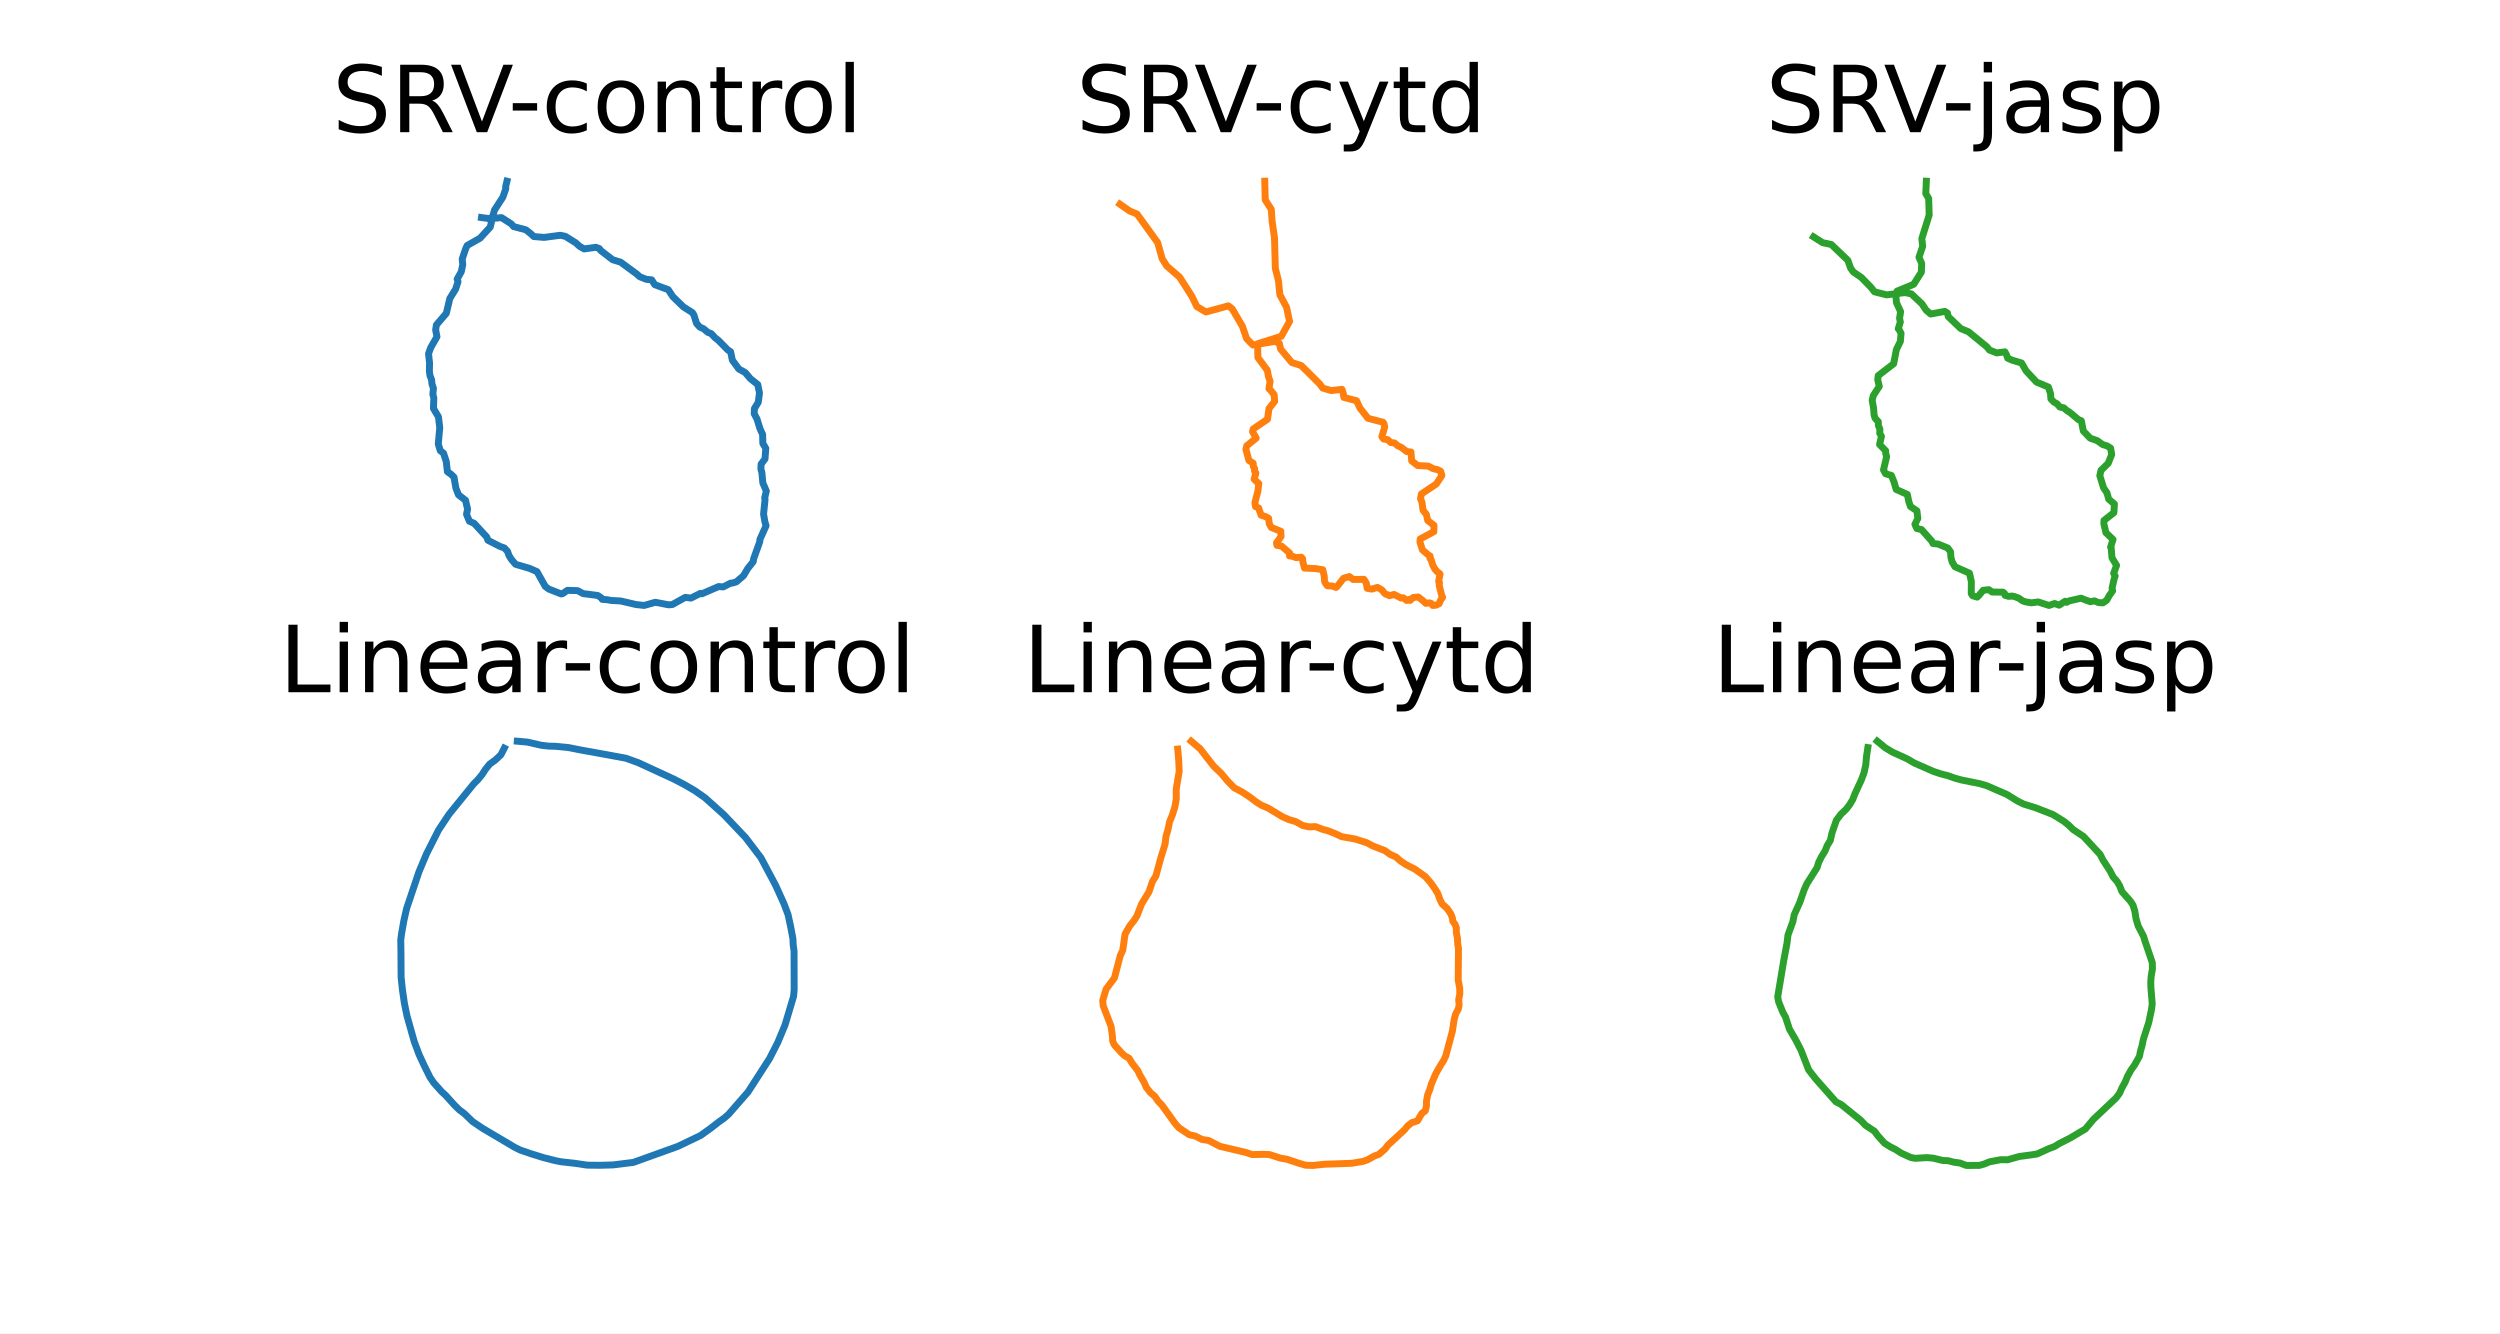
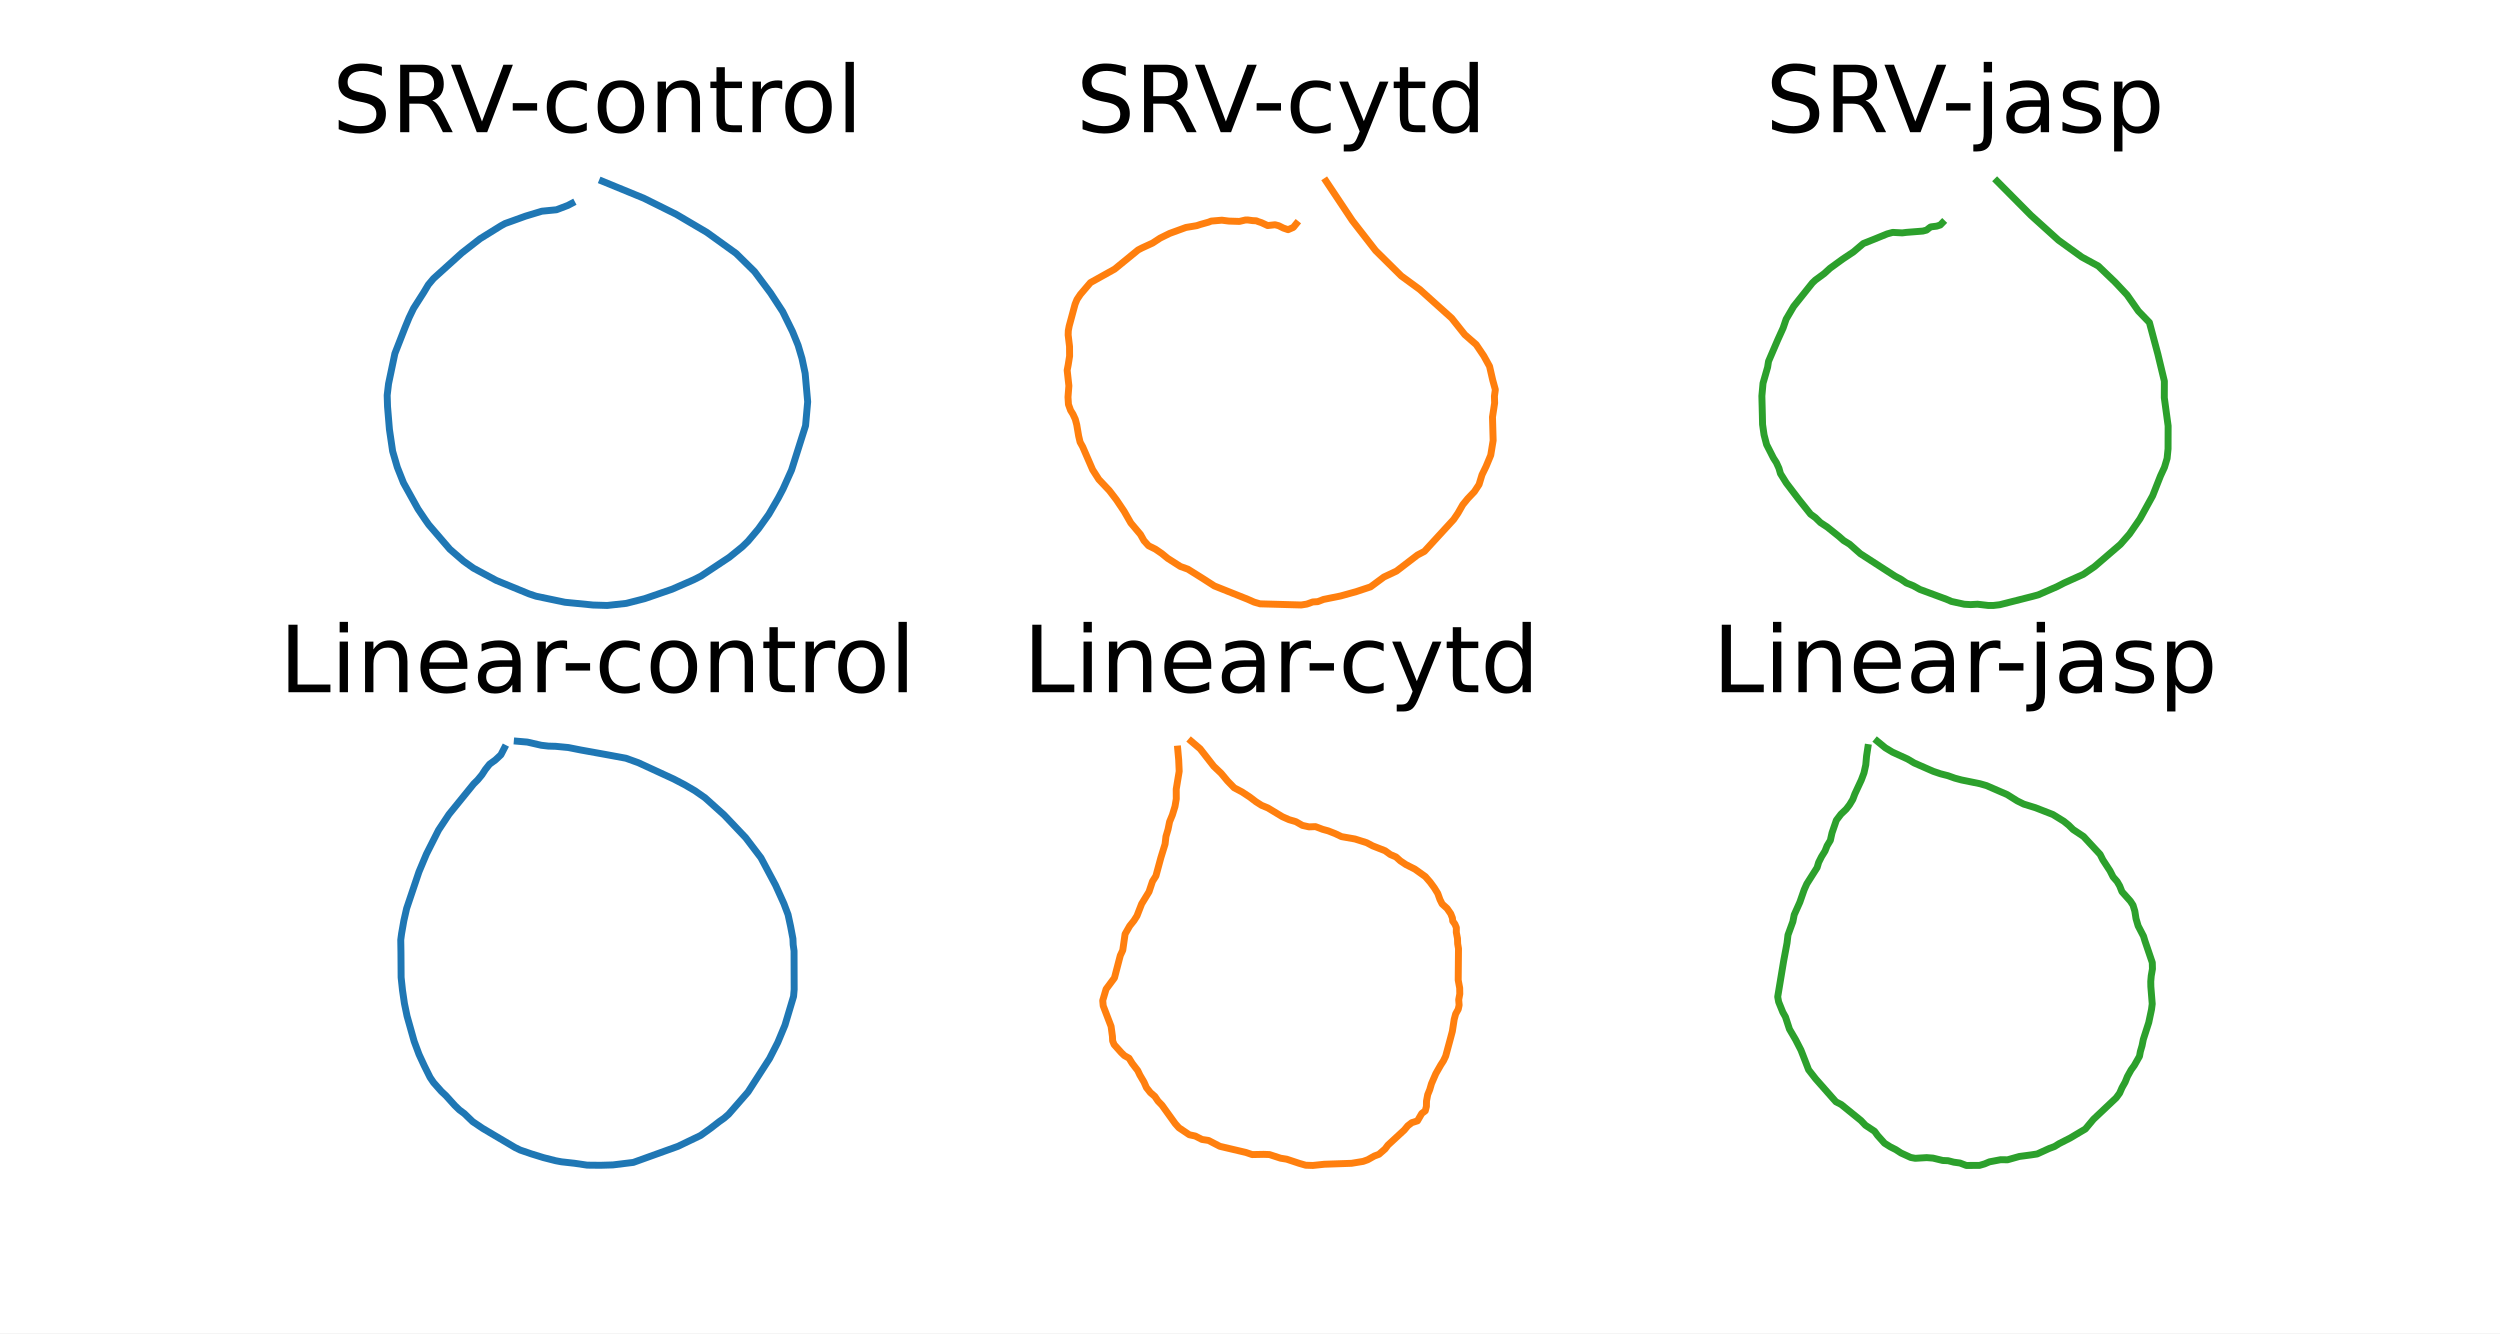
<svg xmlns="http://www.w3.org/2000/svg" xmlns:xlink="http://www.w3.org/1999/xlink" width="540pt" height="288pt" viewBox="0 0 540 288" version="1.1">
  <defs>
    <style type="text/css">*{stroke-linejoin: round; stroke-linecap: butt}</style>
  </defs>
  <g id="figure_1">
    <g id="patch_1">
      <path d="M 0 288  L 540 288  L 540 0  L 0 0  z " style="fill: #ffffff" />
    </g>
    <g id="axes_1">
      <g id="line2d_1">
-         <path d="M 109.503 39.142  L 109.217 40.304  L 109.257 40.749  L 108.615 42.59  L 106.79 45.408  L 106.562 46.286  L 106.131 47.275  L 106.159 47.923  L 105.891 49.052  L 103.686 51.455  L 100.913 53.021  L 100.567 53.765  L 99.833 55.955  L 99.961 57.13  L 99.644 58.672  L 98.744 60.302  L 98.928 60.843  L 98.422 62.432  L 97.158 64.478  L 96.404 67.679  L 94.271 70.168  L 94.098 71.228  L 94.381 72.74  L 93.036 75.095  L 92.562 76.395  L 92.785 78.428  L 92.747 80.223  L 92.885 81.167  L 93.217 82.006  L 93.317 82.999  L 93.627 83.862  L 93.494 85.133  L 93.708 85.98  L 93.623 88.238  L 94.71 90.044  L 94.986 92.398  L 94.667 95.921  L 95.102 97.341  L 95.794 97.884  L 96.385 99.668  L 96.643 101.883  L 97.487 102.494  L 98.061 103.063  L 98.461 105.395  L 99.029 106.876  L 100.562 108.072  L 100.997 109.996  L 100.771 111.079  L 101.393 112.593  L 102.412 113.038  L 105.145 116.006  L 105.401 116.703  L 107.971 118.019  L 108.944 118.364  L 109.634 119.112  L 109.942 119.996  L 110.469 120.834  L 111.367 121.889  L 114.368 122.765  L 115.998 123.482  L 117.778 126.677  L 118.569 127.253  L 121.241 128.296  L 121.567 128.201  L 122.554 127.514  L 124.792 127.581  L 125.936 128.216  L 129.133 128.625  L 129.87 129.133  L 130.093 129.47  L 131.059 129.525  L 132.001 129.696  L 134.084 129.814  L 137.37 130.578  L 139.13 130.778  L 141.535 130.093  L 144.454 130.645  L 145.234 130.573  L 148.018 129.035  L 149.248 129.187  L 151.296 128.164  L 151.606 128.263  L 155.229 126.694  L 156.216 126.774  L 157.809 125.957  L 158.121 125.96  L 159.034 125.692  L 160.596 124.358  L 161.511 122.807  L 162.693 121.319  L 162.789 120.677  L 164.109 117.02  L 164.126 116.541  L 165.465 113.575  L 165.203 112.638  L 164.93 111.04  L 165.255 107.842  L 165.165 107.583  L 165.526 106.071  L 164.771 104.304  L 164.571 102.119  L 164.356 101.313  L 164.399 100.25  L 165.241 99.122  L 165.409 96.845  L 164.775 95.775  L 164.727 93.844  L 164.141 92.558  L 163.508 90.496  L 162.906 89.358  L 162.953 88.253  L 163.787 86.886  L 164.048 84.876  L 163.677 83.06  L 162.081 81.789  L 160.973 80.474  L 159.601 79.719  L 158.192 77.807  L 157.808 75.97  L 157.208 75.59  L 155.211 73.552  L 154.412 72.916  L 153.63 72.062  L 152.891 71.782  L 151.973 71.016  L 151.168 70.656  L 150.446 69.854  L 149.912 68.108  L 149.574 67.531  L 147.609 66.29  L 145.332 64.073  L 144.336 62.566  L 141.432 61.492  L 140.757 60.446  L 139.592 60.33  L 138.18 59.77  L 137.576 59.217  L 134.059 56.63  L 132.316 56.096  L 129.75 54.108  L 129.458 53.699  L 128.712 53.415  L 126.182 53.768  L 125.179 53.195  L 124.376 52.458  L 122.107 51.044  L 121.02 50.818  L 117.519 51.28  L 115.3 51.095  L 114.757 50.579  L 113.581 49.634  L 110.922 48.939  L 110.474 48.385  L 108.334 47.008  L 105.762 47.238  L 104.004 46.991  L 104.004 46.991  " clip-path="url(#pa7422887ab)" style="fill: none; stroke: #1f77b4; stroke-width: 1.5; stroke-linecap: square" />
+         <path d="M 123.514 43.92  L 122.657 44.372  L 120.206 45.308  L 117.043 45.62  L 113.497 46.694  L 110.425 47.807  L 109.114 48.274  L 108.228 48.757  L 103.683 51.573  L 99.753 54.64  L 93.634 60.171  L 92.513 61.509  L 91.535 63.147  L 89.338 66.595  L 88.377 68.585  L 87.498 70.717  L 85.298 76.35  L 83.925 82.895  L 83.63 85.39  L 83.707 87.818  L 84.114 92.733  L 84.81 97.473  L 85.815 100.915  L 87.155 104.301  L 90.292 109.952  L 91.802 112.191  L 92.608 113.337  L 97.159 118.625  L 100.145 121.215  L 102.253 122.716  L 105.894 124.67  L 107.187 125.366  L 114.287 128.282  L 115.802 128.786  L 122.044 130.089  L 128.087 130.685  L 131.157 130.778  L 135.27 130.328  L 139.246 129.31  L 145.147 127.279  L 149.83 125.235  L 151.404 124.439  L 155.943 121.423  L 157.512 120.388  L 160.334 118.108  L 161.585 116.892  L 163.846 114.203  L 166.072 111.088  L 168.11 107.575  L 169.134 105.624  L 170.967 101.548  L 173.998 91.96  L 174.458 86.791  L 173.912 80.637  L 173.231 77.422  L 172.383 74.562  L 171.181 71.612  L 169.058 67.299  L 166.422 63.263  L 162.979 58.66  L 158.995 54.735  L 152.676 50.186  L 146.031 46.275  L 139.086 42.827  L 130.111 39.142  L 130.111 39.142  " clip-path="url(#p7e049788ee)" style="fill: none; stroke: #1f77b4; stroke-width: 1.5; stroke-linecap: square" />
      </g>
      <g id="text_1">
        <g transform="translate(71.77849 28.56) scale(0.2 -0.2)">
          <defs>
            <path id="DejaVuSans-53" d="M 3425 4513  L 3425 3897  Q 3066 4069 2747 4153  Q 2428 4238 2131 4238  Q 1616 4238 1336 4038  Q 1056 3838 1056 3469  Q 1056 3159 1242 3001  Q 1428 2844 1947 2747  L 2328 2669  Q 3034 2534 3370 2195  Q 3706 1856 3706 1288  Q 3706 609 3251 259  Q 2797 -91 1919 -91  Q 1588 -91 1214 -16  Q 841 59 441 206  L 441 856  Q 825 641 1194 531  Q 1563 422 1919 422  Q 2459 422 2753 634  Q 3047 847 3047 1241  Q 3047 1584 2836 1778  Q 2625 1972 2144 2069  L 1759 2144  Q 1053 2284 737 2584  Q 422 2884 422 3419  Q 422 4038 858 4394  Q 1294 4750 2059 4750  Q 2388 4750 2728 4690  Q 3069 4631 3425 4513  z " transform="scale(0.015625)" />
            <path id="DejaVuSans-52" d="M 2841 2188  Q 3044 2119 3236 1894  Q 3428 1669 3622 1275  L 4263 0  L 3584 0  L 2988 1197  Q 2756 1666 2539 1819  Q 2322 1972 1947 1972  L 1259 1972  L 1259 0  L 628 0  L 628 4666  L 2053 4666  Q 2853 4666 3247 4331  Q 3641 3997 3641 3322  Q 3641 2881 3436 2590  Q 3231 2300 2841 2188  z M 1259 4147  L 1259 2491  L 2053 2491  Q 2509 2491 2742 2702  Q 2975 2913 2975 3322  Q 2975 3731 2742 3939  Q 2509 4147 2053 4147  L 1259 4147  z " transform="scale(0.015625)" />
            <path id="DejaVuSans-56" d="M 1831 0  L 50 4666  L 709 4666  L 2188 738  L 3669 4666  L 4325 4666  L 2547 0  L 1831 0  z " transform="scale(0.015625)" />
            <path id="DejaVuSans-2d" d="M 313 2009  L 1997 2009  L 1997 1497  L 313 1497  L 313 2009  z " transform="scale(0.015625)" />
            <path id="DejaVuSans-63" d="M 3122 3366  L 3122 2828  Q 2878 2963 2633 3030  Q 2388 3097 2138 3097  Q 1578 3097 1268 2742  Q 959 2388 959 1747  Q 959 1106 1268 751  Q 1578 397 2138 397  Q 2388 397 2633 464  Q 2878 531 3122 666  L 3122 134  Q 2881 22 2623 -34  Q 2366 -91 2075 -91  Q 1284 -91 818 406  Q 353 903 353 1747  Q 353 2603 823 3093  Q 1294 3584 2113 3584  Q 2378 3584 2631 3529  Q 2884 3475 3122 3366  z " transform="scale(0.015625)" />
            <path id="DejaVuSans-6f" d="M 1959 3097  Q 1497 3097 1228 2736  Q 959 2375 959 1747  Q 959 1119 1226 758  Q 1494 397 1959 397  Q 2419 397 2687 759  Q 2956 1122 2956 1747  Q 2956 2369 2687 2733  Q 2419 3097 1959 3097  z M 1959 3584  Q 2709 3584 3137 3096  Q 3566 2609 3566 1747  Q 3566 888 3137 398  Q 2709 -91 1959 -91  Q 1206 -91 779 398  Q 353 888 353 1747  Q 353 2609 779 3096  Q 1206 3584 1959 3584  z " transform="scale(0.015625)" />
            <path id="DejaVuSans-6e" d="M 3513 2113  L 3513 0  L 2938 0  L 2938 2094  Q 2938 2591 2744 2837  Q 2550 3084 2163 3084  Q 1697 3084 1428 2787  Q 1159 2491 1159 1978  L 1159 0  L 581 0  L 581 3500  L 1159 3500  L 1159 2956  Q 1366 3272 1645 3428  Q 1925 3584 2291 3584  Q 2894 3584 3203 3211  Q 3513 2838 3513 2113  z " transform="scale(0.015625)" />
            <path id="DejaVuSans-74" d="M 1172 4494  L 1172 3500  L 2356 3500  L 2356 3053  L 1172 3053  L 1172 1153  Q 1172 725 1289 603  Q 1406 481 1766 481  L 2356 481  L 2356 0  L 1766 0  Q 1100 0 847 248  Q 594 497 594 1153  L 594 3053  L 172 3053  L 172 3500  L 594 3500  L 594 4494  L 1172 4494  z " transform="scale(0.015625)" />
            <path id="DejaVuSans-72" d="M 2631 2963  Q 2534 3019 2420 3045  Q 2306 3072 2169 3072  Q 1681 3072 1420 2755  Q 1159 2438 1159 1844  L 1159 0  L 581 0  L 581 3500  L 1159 3500  L 1159 2956  Q 1341 3275 1631 3429  Q 1922 3584 2338 3584  Q 2397 3584 2469 3576  Q 2541 3569 2628 3553  L 2631 2963  z " transform="scale(0.015625)" />
            <path id="DejaVuSans-6c" d="M 603 4863  L 1178 4863  L 1178 0  L 603 0  L 603 4863  z " transform="scale(0.015625)" />
          </defs>
          <use xlink:href="#DejaVuSans-53" />
          <use xlink:href="#DejaVuSans-52" x="63.477" />
          <use xlink:href="#DejaVuSans-56" x="127.459" />
          <use xlink:href="#DejaVuSans-2d" x="189.992" />
          <use xlink:href="#DejaVuSans-63" x="226.076" />
          <use xlink:href="#DejaVuSans-6f" x="281.057" />
          <use xlink:href="#DejaVuSans-6e" x="342.238" />
          <use xlink:href="#DejaVuSans-74" x="405.617" />
          <use xlink:href="#DejaVuSans-72" x="444.826" />
          <use xlink:href="#DejaVuSans-6f" x="483.689" />
          <use xlink:href="#DejaVuSans-6c" x="544.871" />
        </g>
      </g>
    </g>
    <g id="axes_2">
      <g id="line2d_2">
-         <path d="M 273.189 39.142  L 273.289 43.168  L 274.604 45.245  L 274.756 47.644  L 275.287 51.342  L 275.477 57.994  L 276.153 60.67  L 276.455 63.68  L 277.89 66.352  L 278.547 69.433  L 276.764 72.629  L 271.64 74.253  L 271.708 77.234  L 273.745 79.981  L 274.001 81.403  L 274.343 82.379  L 274.088 83.959  L 274.451 84.288  L 275.217 85.257  L 275.323 86.697  L 274.102 88.251  L 273.785 90.545  L 270.688 92.67  L 270.552 93.245  L 271.335 94.635  L 269.295 96.299  L 269.115 97.061  L 269.766 99.464  L 270.685 100.053  L 270.719 100.746  L 270.991 101.195  L 270.979 101.768  L 271.273 102.163  L 270.89 103.513  L 271.899 104.447  L 271.712 106.064  L 271.066 108.545  L 271.191 109.434  L 271.865 109.72  L 272.396 111.286  L 273.268 111.558  L 274.013 111.946  L 274.167 113.147  L 274.607 113.941  L 276.65 114.75  L 276.701 115.887  L 275.713 117.262  L 275.826 117.79  L 276.84 117.975  L 278.562 119.459  L 278.539 120.088  L 279.079 120.127  L 279.963 120.457  L 281.054 120.342  L 281.365 120.692  L 281.407 121.328  L 281.767 122.705  L 284.23 122.82  L 285.721 123.065  L 286.034 124.441  L 286.102 125.576  L 286.354 126.091  L 286.705 126.519  L 287.774 126.58  L 288.586 126.892  L 288.944 126.52  L 290.211 124.895  L 291.474 124.537  L 292.276 125.166  L 294.606 125.134  L 295.112 125.918  L 295.316 127.085  L 296.342 127.246  L 297.536 126.869  L 298.532 127.458  L 299.007 128.097  L 299.378 128.375  L 299.756 128.46  L 300.111 128.682  L 301.12 128.401  L 302.602 129.164  L 303.09 129.119  L 303.856 129.704  L 304.37 129.464  L 304.579 129.693  L 305.214 129.067  L 306.327 128.946  L 307.351 129.738  L 307.983 130.332  L 308.728 130.21  L 309.131 130.339  L 309.461 130.778  L 310.226 130.707  L 310.851 130.399  L 311.18 129.625  L 311.594 129.03  L 311.383 128.503  L 310.869 126.459  L 310.92 125.825  L 310.781 125.71  L 310.752 125.481  L 311.057 124.016  L 310.847 123.771  L 310.621 123.679  L 309.93 122.92  L 309.507 122.117  L 309.058 120.731  L 308.878 120.623  L 308.902 120.103  L 308.609 119.944  L 307.236 118.766  L 306.711 117.08  L 306.764 116.419  L 309.71 114.839  L 309.741 113.478  L 308.391 112.428  L 308.1 111.121  L 307.372 110.207  L 307.161 108.554  L 306.829 107.708  L 307.025 106.691  L 310.23 104.556  L 311.438 102.716  L 311.186 101.797  L 310.516 101.442  L 309.564 101.24  L 308.511 100.676  L 306.212 100.556  L 304.924 99.546  L 304.763 97.624  L 303.826 97.529  L 302.67 96.626  L 301.927 96.291  L 301.218 95.681  L 300.41 95.601  L 299.738 94.959  L 298.883 94.846  L 298.48 94.336  L 299.098 92.208  L 298.931 91.498  L 298.738 91.198  L 295.487 90.356  L 293.747 88.144  L 293.017 86.56  L 290.269 85.837  L 290.128 84.892  L 289.863 84.099  L 287.545 84.368  L 285.696 83.821  L 285.052 82.928  L 281.065 78.961  L 279.043 78.314  L 276.598 75.378  L 276.333 74.162  L 275.38 73.74  L 270.624 74.526  L 269.279 73.163  L 268.342 70.447  L 266.148 66.705  L 265.325 66.065  L 260.476 67.384  L 258.521 66.22  L 257.438 63.988  L 254.795 59.864  L 252.01 57.446  L 251.029 55.889  L 250.065 52.414  L 245.605 46.235  L 243.977 45.556  L 241.906 44.107  L 241.906 44.107  " clip-path="url(#pf91196e396)" style="fill: none; stroke: #ff7f0e; stroke-width: 1.5; stroke-linecap: square" />
+         <path d="M 279.976 48.355  L 279.356 49.12  L 278.222 49.612  L 277.209 49.262  L 276.179 48.749  L 275.407 48.547  L 273.81 48.719  L 272.491 48.104  L 271.707 47.84  L 271.377 47.695  L 270.57 47.653  L 269.515 47.513  L 269.01 47.52  L 267.714 47.826  L 265.435 47.753  L 263.912 47.561  L 261.625 47.755  L 261.049 47.984  L 259.264 48.485  L 258.505 48.741  L 256.171 49.129  L 252.637 50.42  L 250.584 51.435  L 248.962 52.5  L 246.661 53.557  L 245.832 53.991  L 240.751 58.137  L 235.534 61.046  L 233.367 63.585  L 232.636 64.68  L 232.22 65.692  L 230.942 70.427  L 230.755 71.423  L 230.721 72.357  L 231.019 74.835  L 231.031 76.915  L 230.725 78.846  L 230.507 79.975  L 230.879 83.342  L 230.687 85.762  L 230.786 87.354  L 231.249 88.636  L 231.759 89.461  L 232.264 90.56  L 232.578 91.757  L 232.991 94.191  L 233.301 95.497  L 233.858 96.507  L 236.006 101.46  L 237.348 103.557  L 239.618 105.959  L 241.14 107.947  L 242.81 110.438  L 244.258 112.967  L 246.338 115.437  L 247.103 116.797  L 248.087 117.88  L 249.565 118.613  L 250.936 119.55  L 252.232 120.61  L 254.964 122.356  L 256.59 122.941  L 259.65 124.857  L 262.301 126.561  L 265.117 127.686  L 269.494 129.436  L 270.887 130.054  L 272.166 130.429  L 281.062 130.677  L 282.27 130.483  L 283.558 130.022  L 284.631 129.956  L 285.895 129.473  L 289.565 128.733  L 292.931 127.798  L 296.04 126.765  L 298.928 124.633  L 301.647 123.353  L 306.174 119.887  L 307.671 119.099  L 313.995 112.204  L 314.923 110.839  L 315.963 109.016  L 317.041 107.695  L 318.472 106.19  L 319.478 104.655  L 320.11 102.56  L 320.993 100.746  L 321.999 98.321  L 322.519 95.143  L 322.376 90.086  L 322.84 87.061  L 322.798 85.572  L 322.993 84.162  L 322.426 82.106  L 321.741 79.119  L 320.499 76.873  L 318.853 74.431  L 316.402 72.293  L 313.56 68.723  L 306.671 62.525  L 302.669 59.602  L 297.133 54.126  L 292.105 47.654  L 286.437 39.142  L 286.437 39.142  " clip-path="url(#pfda149ebba)" style="fill: none; stroke: #ff7f0e; stroke-width: 1.5; stroke-linecap: square" />
      </g>
      <g id="text_2">
        <g transform="translate(232.4563 28.56) scale(0.2 -0.2)">
          <defs>
            <path id="DejaVuSans-79" d="M 2059 -325  Q 1816 -950 1584 -1140  Q 1353 -1331 966 -1331  L 506 -1331  L 506 -850  L 844 -850  Q 1081 -850 1212 -737  Q 1344 -625 1503 -206  L 1606 56  L 191 3500  L 800 3500  L 1894 763  L 2988 3500  L 3597 3500  L 2059 -325  z " transform="scale(0.015625)" />
            <path id="DejaVuSans-64" d="M 2906 2969  L 2906 4863  L 3481 4863  L 3481 0  L 2906 0  L 2906 525  Q 2725 213 2448 61  Q 2172 -91 1784 -91  Q 1150 -91 751 415  Q 353 922 353 1747  Q 353 2572 751 3078  Q 1150 3584 1784 3584  Q 2172 3584 2448 3432  Q 2725 3281 2906 2969  z M 947 1747  Q 947 1113 1208 752  Q 1469 391 1925 391  Q 2381 391 2643 752  Q 2906 1113 2906 1747  Q 2906 2381 2643 2742  Q 2381 3103 1925 3103  Q 1469 3103 1208 2742  Q 947 2381 947 1747  z " transform="scale(0.015625)" />
          </defs>
          <use xlink:href="#DejaVuSans-53" />
          <use xlink:href="#DejaVuSans-52" x="63.477" />
          <use xlink:href="#DejaVuSans-56" x="127.459" />
          <use xlink:href="#DejaVuSans-2d" x="189.992" />
          <use xlink:href="#DejaVuSans-63" x="226.076" />
          <use xlink:href="#DejaVuSans-79" x="281.057" />
          <use xlink:href="#DejaVuSans-74" x="340.236" />
          <use xlink:href="#DejaVuSans-64" x="379.445" />
        </g>
      </g>
    </g>
    <g id="axes_3">
      <g id="line2d_3">
-         <path d="M 416.089 39.142  L 415.968 41.81  L 416.595 42.866  L 416.703 46.452  L 415.118 51.521  L 415.294 53.221  L 414.499 55.572  L 415.088 56.9  L 415.012 58.792  L 413.362 61.402  L 409.763 62.886  L 409.481 63.606  L 409.641 65.386  L 410.534 67.322  L 410.301 68.76  L 410.473 69.54  L 410.026 71.028  L 410.212 71.21  L 410.628 71.986  L 410.486 73.725  L 409.622 75.502  L 409.031 78.557  L 405.695 81.137  L 405.591 82.045  L 405.927 83.454  L 404.615 85.477  L 404.388 86.483  L 404.693 88.138  L 404.8 89.606  L 405.023 90.354  L 405.711 91.075  L 405.738 91.971  L 406.058 92.66  L 406.023 93.584  L 406.395 94.243  L 405.99 96.015  L 407.299 97.356  L 407.314 97.927  L 407.511 98.644  L 406.834 101.507  L 407.282 102.331  L 408.542 102.692  L 409.122 104.147  L 409.581 105.725  L 411.98 106.794  L 412.304 108.349  L 412.662 109.404  L 414.051 110.332  L 414.249 111.992  L 413.619 113.25  L 414.04 114.167  L 415.052 114.386  L 417.264 116.878  L 417.523 117.405  L 418.621 117.513  L 420.731 118.376  L 421.314 119.196  L 421.404 120.408  L 421.642 121.347  L 422.276 122.419  L 425.4 123.802  L 425.81 125.606  L 425.789 128.231  L 426.088 128.686  L 427.07 128.976  L 427.356 128.714  L 428.379 127.496  L 429.61 127.377  L 430.292 127.875  L 432.651 127.909  L 432.966 128.158  L 433.088 128.59  L 433.875 128.819  L 434.632 128.746  L 435.213 128.886  L 436.078 129.211  L 436.868 129.781  L 437.509 129.996  L 438.784 130.208  L 440.241 130.016  L 442.582 130.778  L 443.797 130.356  L 444.764 130.717  L 446.092 129.864  L 446.399 130.095  L 446.976 129.783  L 449.503 129.213  L 450.602 129.647  L 451.51 129.96  L 452.408 129.788  L 453.29 130.161  L 454.225 130.214  L 455.031 129.675  L 455.626 128.609  L 456.335 127.619  L 456.198 127.065  L 456.648 125.09  L 456.872 124.4  L 456.778 124.301  L 456.552 123.846  L 457.182 122.12  L 456.184 120.483  L 456.018 118.341  L 455.884 118.2  L 456.414 116.523  L 454.873 115.055  L 454.43 113.129  L 454.457 112.418  L 456.594 110.745  L 456.718 108.884  L 455.471 107.802  L 455.11 106.452  L 454.372 105.376  L 453.555 102.738  L 453.822 101.578  L 455.368 100.08  L 456.122 98.183  L 455.896 96.797  L 455.124 96.309  L 454.172 96.024  L 452.997 95.174  L 451.483 94.653  L 449.997 93.089  L 449.567 90.885  L 448.947 90.64  L 447.153 89.127  L 446.397 88.639  L 445.786 88.098  L 444.925 87.923  L 444.315 87.218  L 443.633 86.839  L 442.99 86.155  L 442.911 85.004  L 442.454 83.601  L 439.893 82.532  L 437.637 80.107  L 436.661 78.407  L 434.581 77.787  L 433.662 77.373  L 433.412 76.639  L 433.061 76.001  L 431.299 76.223  L 429.725 75.614  L 429.142 74.893  L 425.21 71.677  L 423.525 70.974  L 420.821 68.387  L 420.641 67.603  L 420.08 67.26  L 417.027 67.831  L 416.039 66.992  L 415.165 65.664  L 412.856 63.484  L 411.479 63.2  L 407.509 63.69  L 404.894 63.031  L 404.12 62.051  L 402.092 59.968  L 400.304 58.725  L 399.714 57.89  L 399.144 56.233  L 395.572 52.816  L 393.693 52.42  L 391.73 51.171  L 391.73 51.171  " clip-path="url(#p4622630ec7)" style="fill: none; stroke: #2ca02c; stroke-width: 1.5; stroke-linecap: square" />
+         <path d="M 419.533 48.151  L 419.098 48.598  L 418.336 48.849  L 417.163 48.993  L 416.993 49.033  L 416.483 49.421  L 416.143 49.7  L 415.329 49.912  L 411.782 50.194  L 410.888 50.304  L 408.824 50.196  L 407.635 50.521  L 404.731 51.707  L 402.469 52.606  L 400.352 54.405  L 398.021 55.959  L 395.282 57.95  L 394.037 59.086  L 392.103 60.509  L 391.476 61.107  L 387.423 66.19  L 385.805 68.945  L 385.159 70.837  L 383.979 73.443  L 382.003 78.049  L 381.802 79.329  L 380.811 82.789  L 380.565 85.534  L 380.667 89.57  L 380.714 91.686  L 381.034 93.919  L 381.581 96.023  L 383.062 98.931  L 383.696 99.925  L 384.248 101.139  L 384.58 102.299  L 385.846 104.332  L 388.528 107.861  L 391.08 111.056  L 392.122 111.811  L 393.231 112.89  L 394.678 113.839  L 397.204 115.857  L 398.227 116.759  L 399.513 117.548  L 401.821 119.592  L 409.292 124.423  L 410.684 125.174  L 411.775 125.925  L 413.273 126.525  L 414.703 127.321  L 420.415 129.434  L 421.498 129.906  L 424.286 130.515  L 425.655 130.595  L 427.149 130.51  L 429.437 130.777  L 430.585 130.778  L 431.954 130.618  L 438.987 128.833  L 440.258 128.49  L 444.331 126.708  L 445.806 125.944  L 450.004 124.055  L 452.424 122.386  L 458.003 117.589  L 459.976 115.338  L 462.223 112.081  L 464.968 107.095  L 466.669 102.785  L 467.517 100.955  L 468.095 99.016  L 468.3 96.945  L 468.317 92.005  L 467.49 85.904  L 467.502 82.328  L 466.093 76.471  L 464.271 69.654  L 461.881 67.18  L 459.451 63.701  L 456.848 60.931  L 453.231 57.464  L 449.668 55.522  L 444.641 51.895  L 438.687 46.517  L 431.369 39.142  L 431.369 39.142  " clip-path="url(#pb04006a662)" style="fill: none; stroke: #2ca02c; stroke-width: 1.5; stroke-linecap: square" />
      </g>
      <g id="text_3">
        <g transform="translate(381.384 28.56) scale(0.2 -0.2)">
          <defs>
            <path id="DejaVuSans-6a" d="M 603 3500  L 1178 3500  L 1178 -63  Q 1178 -731 923 -1031  Q 669 -1331 103 -1331  L -116 -1331  L -116 -844  L 38 -844  Q 366 -844 484 -692  Q 603 -541 603 -63  L 603 3500  z M 603 4863  L 1178 4863  L 1178 4134  L 603 4134  L 603 4863  z " transform="scale(0.015625)" />
            <path id="DejaVuSans-61" d="M 2194 1759  Q 1497 1759 1228 1600  Q 959 1441 959 1056  Q 959 750 1161 570  Q 1363 391 1709 391  Q 2188 391 2477 730  Q 2766 1069 2766 1631  L 2766 1759  L 2194 1759  z M 3341 1997  L 3341 0  L 2766 0  L 2766 531  Q 2569 213 2275 61  Q 1981 -91 1556 -91  Q 1019 -91 701 211  Q 384 513 384 1019  Q 384 1609 779 1909  Q 1175 2209 1959 2209  L 2766 2209  L 2766 2266  Q 2766 2663 2505 2880  Q 2244 3097 1772 3097  Q 1472 3097 1187 3025  Q 903 2953 641 2809  L 641 3341  Q 956 3463 1253 3523  Q 1550 3584 1831 3584  Q 2591 3584 2966 3190  Q 3341 2797 3341 1997  z " transform="scale(0.015625)" />
            <path id="DejaVuSans-73" d="M 2834 3397  L 2834 2853  Q 2591 2978 2328 3040  Q 2066 3103 1784 3103  Q 1356 3103 1142 2972  Q 928 2841 928 2578  Q 928 2378 1081 2264  Q 1234 2150 1697 2047  L 1894 2003  Q 2506 1872 2764 1633  Q 3022 1394 3022 966  Q 3022 478 2636 193  Q 2250 -91 1575 -91  Q 1294 -91 989 -36  Q 684 19 347 128  L 347 722  Q 666 556 975 473  Q 1284 391 1588 391  Q 1994 391 2212 530  Q 2431 669 2431 922  Q 2431 1156 2273 1281  Q 2116 1406 1581 1522  L 1381 1569  Q 847 1681 609 1914  Q 372 2147 372 2553  Q 372 3047 722 3315  Q 1072 3584 1716 3584  Q 2034 3584 2315 3537  Q 2597 3491 2834 3397  z " transform="scale(0.015625)" />
            <path id="DejaVuSans-70" d="M 1159 525  L 1159 -1331  L 581 -1331  L 581 3500  L 1159 3500  L 1159 2969  Q 1341 3281 1617 3432  Q 1894 3584 2278 3584  Q 2916 3584 3314 3078  Q 3713 2572 3713 1747  Q 3713 922 3314 415  Q 2916 -91 2278 -91  Q 1894 -91 1617 61  Q 1341 213 1159 525  z M 3116 1747  Q 3116 2381 2855 2742  Q 2594 3103 2138 3103  Q 1681 3103 1420 2742  Q 1159 2381 1159 1747  Q 1159 1113 1420 752  Q 1681 391 2138 391  Q 2594 391 2855 752  Q 3116 1113 3116 1747  z " transform="scale(0.015625)" />
          </defs>
          <use xlink:href="#DejaVuSans-53" />
          <use xlink:href="#DejaVuSans-52" x="63.477" />
          <use xlink:href="#DejaVuSans-56" x="127.459" />
          <use xlink:href="#DejaVuSans-2d" x="189.992" />
          <use xlink:href="#DejaVuSans-6a" x="226.076" />
          <use xlink:href="#DejaVuSans-61" x="253.859" />
          <use xlink:href="#DejaVuSans-73" x="315.139" />
          <use xlink:href="#DejaVuSans-70" x="367.238" />
        </g>
      </g>
    </g>
    <g id="axes_4">
      <g id="line2d_4">
-         <path d="M 108.927 161.607  L 108.191 163.04  L 107.016 164.141  L 105.747 165.068  L 104.839 166.21  L 104.101 167.351  L 103.192 168.45  L 102.327 169.308  L 96.975 175.902  L 94.719 179.303  L 92.122 184.44  L 90.493 188.322  L 87.835 196.214  L 87.231 198.867  L 86.741 201.666  L 86.563 203.013  L 86.606 205.749  L 86.642 211.12  L 86.94 213.905  L 87.357 216.752  L 87.92 219.467  L 89.461 224.936  L 90.511 227.756  L 91.622 230.158  L 92.897 232.721  L 93.653 233.838  L 95.327 235.728  L 96.314 236.655  L 98.247 238.794  L 99.224 239.736  L 100.283 240.524  L 102.089 242.268  L 104.257 243.73  L 111.252 247.866  L 112.353 248.408  L 114.758 249.233  L 117.376 250.044  L 120.021 250.716  L 121.265 250.95  L 124.106 251.268  L 126.83 251.671  L 129.703 251.701  L 132.373 251.623  L 136.8 251.08  L 146.438 247.609  L 151.342 245.254  L 153.408 243.772  L 155.405 242.231  L 156.421 241.515  L 157.367 240.692  L 161.583 235.857  L 166.221 228.648  L 167.996 225.172  L 169.548 221.448  L 171.409 215.225  L 171.54 213.714  L 171.515 205.396  L 171.328 204.06  L 171.271 202.756  L 170.765 200.08  L 170.218 197.552  L 169.32 195.174  L 167.533 191.226  L 164.364 185.279  L 161.071 180.95  L 156.422 176.045  L 152.303 172.337  L 150.082 170.787  L 147.897 169.51  L 145.512 168.266  L 137.871 164.743  L 135.192 163.777  L 130.891 162.982  L 125.424 161.995  L 122.76 161.467  L 120.015 161.203  L 118.443 161.158  L 116.917 160.979  L 113.902 160.29  L 111.733 160.102  L 111.733 160.102  " clip-path="url(#pf5a639a6c5)" style="fill: none; stroke: #1f77b4; stroke-width: 1.5; stroke-linecap: square" />
+         <path d="M 108.927 161.607  L 108.191 163.04  L 107.016 164.141  L 105.747 165.068  L 104.839 166.21  L 104.101 167.351  L 103.192 168.45  L 102.327 169.308  L 96.975 175.902  L 94.719 179.303  L 92.122 184.44  L 90.493 188.322  L 87.835 196.214  L 87.231 198.867  L 86.741 201.666  L 86.563 203.013  L 86.606 205.749  L 86.642 211.12  L 86.94 213.905  L 87.357 216.752  L 87.92 219.467  L 89.461 224.936  L 90.511 227.756  L 91.622 230.158  L 92.897 232.721  L 93.653 233.838  L 95.327 235.728  L 96.314 236.655  L 98.247 238.794  L 99.224 239.736  L 100.283 240.524  L 102.089 242.268  L 104.257 243.73  L 111.252 247.866  L 112.353 248.408  L 114.758 249.233  L 117.376 250.044  L 120.021 250.716  L 121.265 250.95  L 124.106 251.268  L 126.83 251.671  L 129.703 251.701  L 132.373 251.623  L 136.8 251.08  L 146.438 247.609  L 151.342 245.254  L 153.408 243.772  L 155.405 242.231  L 156.421 241.515  L 157.367 240.692  L 161.583 235.857  L 166.221 228.648  L 167.996 225.172  L 169.548 221.448  L 171.409 215.225  L 171.54 213.714  L 171.515 205.396  L 171.328 204.06  L 171.271 202.756  L 170.765 200.08  L 170.218 197.552  L 169.32 195.174  L 167.533 191.226  L 164.364 185.279  L 161.071 180.95  L 156.422 176.045  L 152.303 172.337  L 150.082 170.787  L 147.897 169.51  L 145.512 168.266  L 137.871 164.743  L 135.192 163.777  L 130.891 162.982  L 125.424 161.995  L 122.76 161.467  L 120.015 161.203  L 118.443 161.158  L 116.917 160.979  L 113.902 160.29  L 111.733 160.102  L 111.733 160.102  " clip-path="url(#p78fcb337be)" style="fill: none; stroke: #1f77b4; stroke-width: 1.5; stroke-linecap: square" />
      </g>
      <g id="text_4">
        <g transform="translate(60.33631 149.52) scale(0.2 -0.2)">
          <defs>
            <path id="DejaVuSans-4c" d="M 628 4666  L 1259 4666  L 1259 531  L 3531 531  L 3531 0  L 628 0  L 628 4666  z " transform="scale(0.015625)" />
            <path id="DejaVuSans-69" d="M 603 3500  L 1178 3500  L 1178 0  L 603 0  L 603 3500  z M 603 4863  L 1178 4863  L 1178 4134  L 603 4134  L 603 4863  z " transform="scale(0.015625)" />
            <path id="DejaVuSans-65" d="M 3597 1894  L 3597 1613  L 953 1613  Q 991 1019 1311 708  Q 1631 397 2203 397  Q 2534 397 2845 478  Q 3156 559 3463 722  L 3463 178  Q 3153 47 2828 -22  Q 2503 -91 2169 -91  Q 1331 -91 842 396  Q 353 884 353 1716  Q 353 2575 817 3079  Q 1281 3584 2069 3584  Q 2775 3584 3186 3129  Q 3597 2675 3597 1894  z M 3022 2063  Q 3016 2534 2758 2815  Q 2500 3097 2075 3097  Q 1594 3097 1305 2825  Q 1016 2553 972 2059  L 3022 2063  z " transform="scale(0.015625)" />
          </defs>
          <use xlink:href="#DejaVuSans-4c" />
          <use xlink:href="#DejaVuSans-69" x="55.713" />
          <use xlink:href="#DejaVuSans-6e" x="83.496" />
          <use xlink:href="#DejaVuSans-65" x="146.875" />
          <use xlink:href="#DejaVuSans-61" x="208.398" />
          <use xlink:href="#DejaVuSans-72" x="269.678" />
          <use xlink:href="#DejaVuSans-2d" x="304.416" />
          <use xlink:href="#DejaVuSans-63" x="340.5" />
          <use xlink:href="#DejaVuSans-6f" x="395.48" />
          <use xlink:href="#DejaVuSans-6e" x="456.662" />
          <use xlink:href="#DejaVuSans-74" x="520.041" />
          <use xlink:href="#DejaVuSans-72" x="559.25" />
          <use xlink:href="#DejaVuSans-6f" x="598.113" />
          <use xlink:href="#DejaVuSans-6c" x="659.295" />
        </g>
      </g>
    </g>
    <g id="axes_5">
      <g id="line2d_5">
-         <path d="M 254.387 161.802  L 254.597 164.128  L 254.705 166.593  L 254.063 170.471  L 254.076 172.557  L 253.798 174.192  L 253.233 176.035  L 252.631 177.496  L 252.297 179.146  L 251.845 180.685  L 251.659 182.306  L 250.75 185.252  L 249.675 189.211  L 248.934 190.387  L 248.191 192.62  L 246.596 195.234  L 245.586 197.826  L 244.934 198.858  L 244.013 200.009  L 243.019 201.749  L 242.513 205.257  L 241.983 206.395  L 240.723 211.22  L 238.917 213.648  L 238.187 216.114  L 238.293 217.263  L 239.992 221.691  L 240.287 223.869  L 240.328 224.83  L 240.653 225.634  L 242.184 227.348  L 242.861 228.005  L 243.872 228.576  L 244.541 229.664  L 245.753 231.245  L 246.212 232.209  L 247.106 233.733  L 247.632 234.928  L 248.487 236.002  L 249.443 236.822  L 250.133 237.835  L 250.976 238.706  L 253.86 242.719  L 254.641 243.594  L 256.898 245.11  L 258.167 245.38  L 259.617 246.12  L 261.042 246.337  L 263.479 247.603  L 269.118 248.931  L 270.457 249.388  L 272.949 249.341  L 274.197 249.383  L 276.601 250.17  L 277.921 250.384  L 280.636 251.284  L 282.039 251.689  L 283.575 251.738  L 286.064 251.476  L 291.93 251.275  L 294.428 250.863  L 295.427 250.506  L 296.852 249.703  L 297.847 249.334  L 299.178 248.171  L 299.791 247.35  L 303.328 244.082  L 304.08 243.171  L 304.948 242.494  L 306.178 242.104  L 307.1 240.511  L 307.86 239.934  L 308.105 238.993  L 308.122 237.835  L 308.384 236.448  L 308.824 235.361  L 309.198 234.083  L 310.129 231.924  L 311.203 230.037  L 311.802 229.105  L 312.265 228.124  L 313.179 224.752  L 313.71 222.756  L 314.102 220.198  L 314.42 219.007  L 314.977 218.001  L 315.169 217.108  L 315.08 215.943  L 315.313 214.691  L 315.291 213.406  L 314.973 211.701  L 315.035 204.892  L 314.857 203.86  L 314.817 202.708  L 314.561 201.39  L 314.574 200.366  L 314.265 199.627  L 313.792 198.955  L 313.722 198.286  L 313.36 197.364  L 312.575 196.228  L 311.505 195.256  L 311.039 194.325  L 310.552 192.972  L 309.818 191.782  L 308.921 190.553  L 307.875 189.346  L 305.623 187.739  L 303.685 186.756  L 302.468 185.946  L 301.524 185.095  L 300.325 184.587  L 299.176 183.76  L 296.476 182.699  L 295.199 182.022  L 292.674 181.223  L 289.76 180.709  L 288.402 180.061  L 286.884 179.463  L 285.684 179.134  L 284.145 178.55  L 282.749 178.604  L 281.321 178.287  L 279.915 177.484  L 278.429 177.045  L 276.997 176.41  L 273.849 174.509  L 272.496 173.95  L 271.278 173.172  L 269.989 172.189  L 268.299 171.072  L 266.584 170.167  L 265.128 168.667  L 263.753 167.016  L 262.17 165.515  L 259.222 161.737  L 257.3 160.102  L 257.3 160.102  " clip-path="url(#pe54e7b0936)" style="fill: none; stroke: #ff7f0e; stroke-width: 1.5; stroke-linecap: square" />
+         <path d="M 254.387 161.802  L 254.597 164.128  L 254.705 166.593  L 254.063 170.471  L 254.076 172.557  L 253.798 174.192  L 253.233 176.035  L 252.631 177.496  L 252.297 179.146  L 251.845 180.685  L 251.659 182.306  L 250.75 185.252  L 249.675 189.211  L 248.934 190.387  L 248.191 192.62  L 246.596 195.234  L 245.586 197.826  L 244.934 198.858  L 244.013 200.009  L 243.019 201.749  L 242.513 205.257  L 241.983 206.395  L 240.723 211.22  L 238.917 213.648  L 238.187 216.114  L 238.293 217.263  L 239.992 221.691  L 240.287 223.869  L 240.328 224.83  L 240.653 225.634  L 242.184 227.348  L 242.861 228.005  L 243.872 228.576  L 244.541 229.664  L 245.753 231.245  L 246.212 232.209  L 247.106 233.733  L 247.632 234.928  L 248.487 236.002  L 249.443 236.822  L 250.133 237.835  L 250.976 238.706  L 253.86 242.719  L 254.641 243.594  L 256.898 245.11  L 258.167 245.38  L 259.617 246.12  L 261.042 246.337  L 263.479 247.603  L 269.118 248.931  L 270.457 249.388  L 272.949 249.341  L 274.197 249.383  L 276.601 250.17  L 277.921 250.384  L 280.636 251.284  L 282.039 251.689  L 283.575 251.738  L 286.064 251.476  L 291.93 251.275  L 294.428 250.863  L 295.427 250.506  L 296.852 249.703  L 297.847 249.334  L 299.178 248.171  L 299.791 247.35  L 303.328 244.082  L 304.08 243.171  L 304.948 242.494  L 306.178 242.104  L 307.1 240.511  L 307.86 239.934  L 308.105 238.993  L 308.122 237.835  L 308.384 236.448  L 308.824 235.361  L 309.198 234.083  L 310.129 231.924  L 311.203 230.037  L 311.802 229.105  L 312.265 228.124  L 313.179 224.752  L 313.71 222.756  L 314.102 220.198  L 314.42 219.007  L 314.977 218.001  L 315.169 217.108  L 315.08 215.943  L 315.313 214.691  L 315.291 213.406  L 314.973 211.701  L 315.035 204.892  L 314.857 203.86  L 314.817 202.708  L 314.561 201.39  L 314.574 200.366  L 314.265 199.627  L 313.792 198.955  L 313.722 198.286  L 313.36 197.364  L 312.575 196.228  L 311.505 195.256  L 311.039 194.325  L 310.552 192.972  L 309.818 191.782  L 308.921 190.553  L 307.875 189.346  L 305.623 187.739  L 303.685 186.756  L 302.468 185.946  L 301.524 185.095  L 300.325 184.587  L 299.176 183.76  L 296.476 182.699  L 295.199 182.022  L 292.674 181.223  L 289.76 180.709  L 288.402 180.061  L 286.884 179.463  L 285.684 179.134  L 284.145 178.55  L 282.749 178.604  L 281.321 178.287  L 279.915 177.484  L 278.429 177.045  L 276.997 176.41  L 273.849 174.509  L 272.496 173.95  L 271.278 173.172  L 269.989 172.189  L 268.299 171.072  L 266.584 170.167  L 265.128 168.667  L 263.753 167.016  L 262.17 165.515  L 259.222 161.737  L 257.3 160.102  L 257.3 160.102  " clip-path="url(#pbb80453fc5)" style="fill: none; stroke: #ff7f0e; stroke-width: 1.5; stroke-linecap: square" />
      </g>
      <g id="text_5">
        <g transform="translate(221.0141 149.52) scale(0.2 -0.2)">
          <use xlink:href="#DejaVuSans-4c" />
          <use xlink:href="#DejaVuSans-69" x="55.713" />
          <use xlink:href="#DejaVuSans-6e" x="83.496" />
          <use xlink:href="#DejaVuSans-65" x="146.875" />
          <use xlink:href="#DejaVuSans-61" x="208.398" />
          <use xlink:href="#DejaVuSans-72" x="269.678" />
          <use xlink:href="#DejaVuSans-2d" x="304.416" />
          <use xlink:href="#DejaVuSans-63" x="340.5" />
          <use xlink:href="#DejaVuSans-79" x="395.48" />
          <use xlink:href="#DejaVuSans-74" x="454.66" />
          <use xlink:href="#DejaVuSans-64" x="493.869" />
        </g>
      </g>
    </g>
    <g id="axes_6">
      <g id="line2d_6">
-         <path d="M 403.455 161.479  L 403.174 163.336  L 403.007 165.205  L 402.62 166.952  L 402.048 168.478  L 400.647 171.492  L 400.198 172.687  L 399.499 173.843  L 398.774 174.785  L 397.637 175.874  L 396.653 177.175  L 395.712 179.919  L 395.355 181.521  L 394.654 182.686  L 394.201 183.824  L 393.437 185.06  L 392.831 186.273  L 392.493 187.401  L 390.28 190.897  L 389.705 192.177  L 388.763 194.883  L 387.548 197.598  L 387.26 199.062  L 386.205 201.959  L 386.002 203.673  L 385.264 207.602  L 383.984 215.311  L 384.183 216.4  L 385.083 218.627  L 385.666 219.671  L 386.527 222.308  L 387.855 224.58  L 389.002 226.81  L 389.863 229.013  L 390.659 231.077  L 392.17 233.015  L 396.56 237.989  L 397.703 238.577  L 401.961 242.026  L 402.938 243.057  L 404.906 244.358  L 405.55 245.247  L 407.057 246.932  L 408.308 247.719  L 409.48 248.313  L 410.619 249.051  L 412.717 250.013  L 413.695 250.194  L 416.169 250.045  L 417.53 250.151  L 419.636 250.665  L 420.784 250.713  L 422.018 251.03  L 423.35 251.212  L 424.726 251.738  L 427.571 251.726  L 428.677 251.398  L 429.721 250.957  L 432.138 250.496  L 433.628 250.516  L 436.177 249.796  L 438.683 249.463  L 440.029 249.256  L 442.672 248.054  L 443.77 247.65  L 444.756 247.035  L 447.169 245.807  L 449.267 244.556  L 450.433 243.87  L 452.193 241.762  L 457.098 237.131  L 457.843 236.11  L 458.358 234.937  L 459.027 233.743  L 459.517 232.533  L 460.321 231.084  L 461.011 230.131  L 462.128 228.156  L 462.321 227.119  L 462.684 225.87  L 462.951 224.528  L 464.126 220.877  L 464.725 218.052  L 464.88 216.838  L 464.581 213.107  L 464.563 211.998  L 464.668 210.773  L 464.928 209.288  L 464.895 207.921  L 463.294 203.204  L 462.999 202.225  L 461.838 199.993  L 461.38 198.432  L 461.121 196.801  L 460.73 195.513  L 460.164 194.644  L 458.346 192.607  L 457.854 191.367  L 457.303 190.41  L 456.429 189.415  L 455.762 188.098  L 454.216 185.725  L 453.627 184.553  L 450.044 180.681  L 447.783 179.174  L 446.832 178.238  L 445.785 177.394  L 443.43 175.938  L 439.655 174.468  L 437.128 173.686  L 435.726 172.995  L 433.546 171.627  L 429.071 169.686  L 427.675 169.285  L 423.688 168.472  L 422.248 168.084  L 420.754 167.55  L 419.139 167.136  L 417.586 166.61  L 413.458 164.799  L 412.033 163.947  L 408.763 162.455  L 407.225 161.524  L 405.494 160.102  L 405.494 160.102  " clip-path="url(#p14fae602ba)" style="fill: none; stroke: #2ca02c; stroke-width: 1.5; stroke-linecap: square" />
+         <path d="M 403.455 161.479  L 403.174 163.336  L 403.007 165.205  L 402.62 166.952  L 402.048 168.478  L 400.647 171.492  L 400.198 172.687  L 399.499 173.843  L 398.774 174.785  L 397.637 175.874  L 396.653 177.175  L 395.712 179.919  L 395.355 181.521  L 394.654 182.686  L 394.201 183.824  L 393.437 185.06  L 392.831 186.273  L 392.493 187.401  L 390.28 190.897  L 389.705 192.177  L 388.763 194.883  L 387.548 197.598  L 387.26 199.062  L 386.205 201.959  L 386.002 203.673  L 385.264 207.602  L 383.984 215.311  L 384.183 216.4  L 385.083 218.627  L 385.666 219.671  L 386.527 222.308  L 387.855 224.58  L 389.002 226.81  L 389.863 229.013  L 390.659 231.077  L 392.17 233.015  L 396.56 237.989  L 397.703 238.577  L 401.961 242.026  L 402.938 243.057  L 404.906 244.358  L 405.55 245.247  L 407.057 246.932  L 408.308 247.719  L 409.48 248.313  L 410.619 249.051  L 412.717 250.013  L 413.695 250.194  L 416.169 250.045  L 417.53 250.151  L 419.636 250.665  L 420.784 250.713  L 422.018 251.03  L 423.35 251.212  L 424.726 251.738  L 427.571 251.726  L 428.677 251.398  L 429.721 250.957  L 432.138 250.496  L 433.628 250.516  L 436.177 249.796  L 438.683 249.463  L 440.029 249.256  L 442.672 248.054  L 443.77 247.65  L 444.756 247.035  L 447.169 245.807  L 449.267 244.556  L 450.433 243.87  L 452.193 241.762  L 457.098 237.131  L 457.843 236.11  L 458.358 234.937  L 459.027 233.743  L 459.517 232.533  L 460.321 231.084  L 461.011 230.131  L 462.128 228.156  L 462.321 227.119  L 462.684 225.87  L 462.951 224.528  L 464.126 220.877  L 464.725 218.052  L 464.88 216.838  L 464.581 213.107  L 464.563 211.998  L 464.668 210.773  L 464.928 209.288  L 464.895 207.921  L 463.294 203.204  L 462.999 202.225  L 461.838 199.993  L 461.38 198.432  L 461.121 196.801  L 460.73 195.513  L 460.164 194.644  L 458.346 192.607  L 457.854 191.367  L 457.303 190.41  L 456.429 189.415  L 455.762 188.098  L 454.216 185.725  L 453.627 184.553  L 450.044 180.681  L 447.783 179.174  L 446.832 178.238  L 445.785 177.394  L 443.43 175.938  L 439.655 174.468  L 437.128 173.686  L 435.726 172.995  L 433.546 171.627  L 429.071 169.686  L 427.675 169.285  L 423.688 168.472  L 422.248 168.084  L 420.754 167.55  L 419.139 167.136  L 417.586 166.61  L 413.458 164.799  L 412.033 163.947  L 408.763 162.455  L 407.225 161.524  L 405.494 160.102  L 405.494 160.102  " clip-path="url(#p5e6ab907f2)" style="fill: none; stroke: #2ca02c; stroke-width: 1.5; stroke-linecap: square" />
      </g>
      <g id="text_6">
        <g transform="translate(369.9418 149.52) scale(0.2 -0.2)">
          <use xlink:href="#DejaVuSans-4c" />
          <use xlink:href="#DejaVuSans-69" x="55.713" />
          <use xlink:href="#DejaVuSans-6e" x="83.496" />
          <use xlink:href="#DejaVuSans-65" x="146.875" />
          <use xlink:href="#DejaVuSans-61" x="208.398" />
          <use xlink:href="#DejaVuSans-72" x="269.678" />
          <use xlink:href="#DejaVuSans-2d" x="304.416" />
          <use xlink:href="#DejaVuSans-6a" x="340.5" />
          <use xlink:href="#DejaVuSans-61" x="368.283" />
          <use xlink:href="#DejaVuSans-73" x="429.562" />
          <use xlink:href="#DejaVuSans-70" x="481.662" />
        </g>
      </g>
    </g>
  </g>
  <defs>
-     <clipPath id="pa7422887ab">
+     <clipPath id="p7e049788ee">
      <rect x="67.5" y="34.56" width="123.088" height="100.8" />
    </clipPath>
-     <clipPath id="pf91196e396">
+     <clipPath id="pfda149ebba">
      <rect x="215.206" y="34.56" width="123.088" height="100.8" />
    </clipPath>
-     <clipPath id="p4622630ec7">
+     <clipPath id="pb04006a662">
      <rect x="362.912" y="34.56" width="123.088" height="100.8" />
    </clipPath>
-     <clipPath id="pf5a639a6c5">
+     <clipPath id="p78fcb337be">
      <rect x="67.5" y="155.52" width="123.088" height="100.8" />
    </clipPath>
-     <clipPath id="pe54e7b0936">
+     <clipPath id="pbb80453fc5">
      <rect x="215.206" y="155.52" width="123.088" height="100.8" />
    </clipPath>
-     <clipPath id="p14fae602ba">
+     <clipPath id="p5e6ab907f2">
      <rect x="362.912" y="155.52" width="123.088" height="100.8" />
    </clipPath>
  </defs>
</svg>
